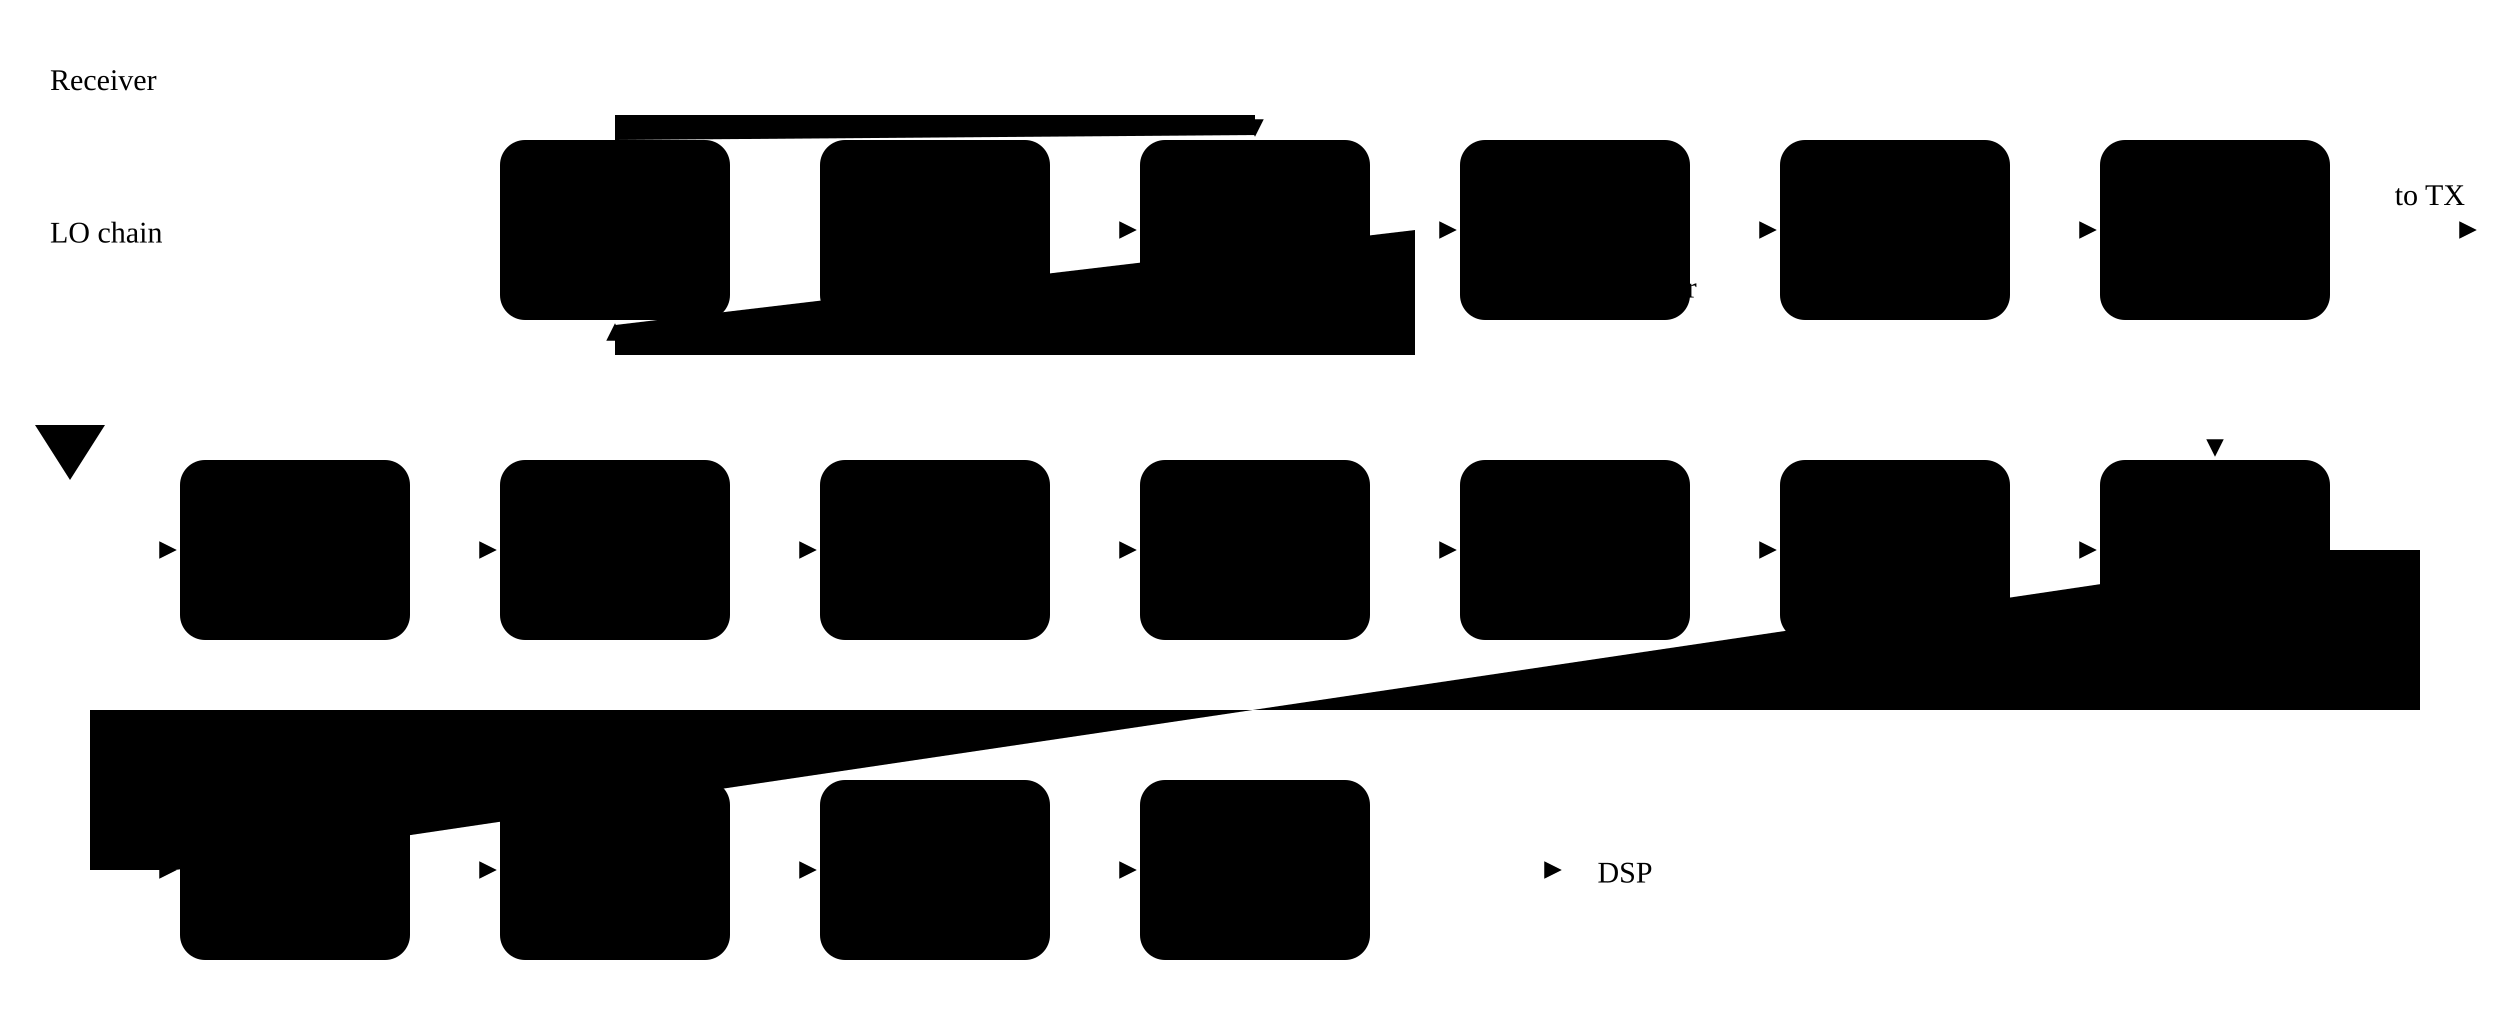
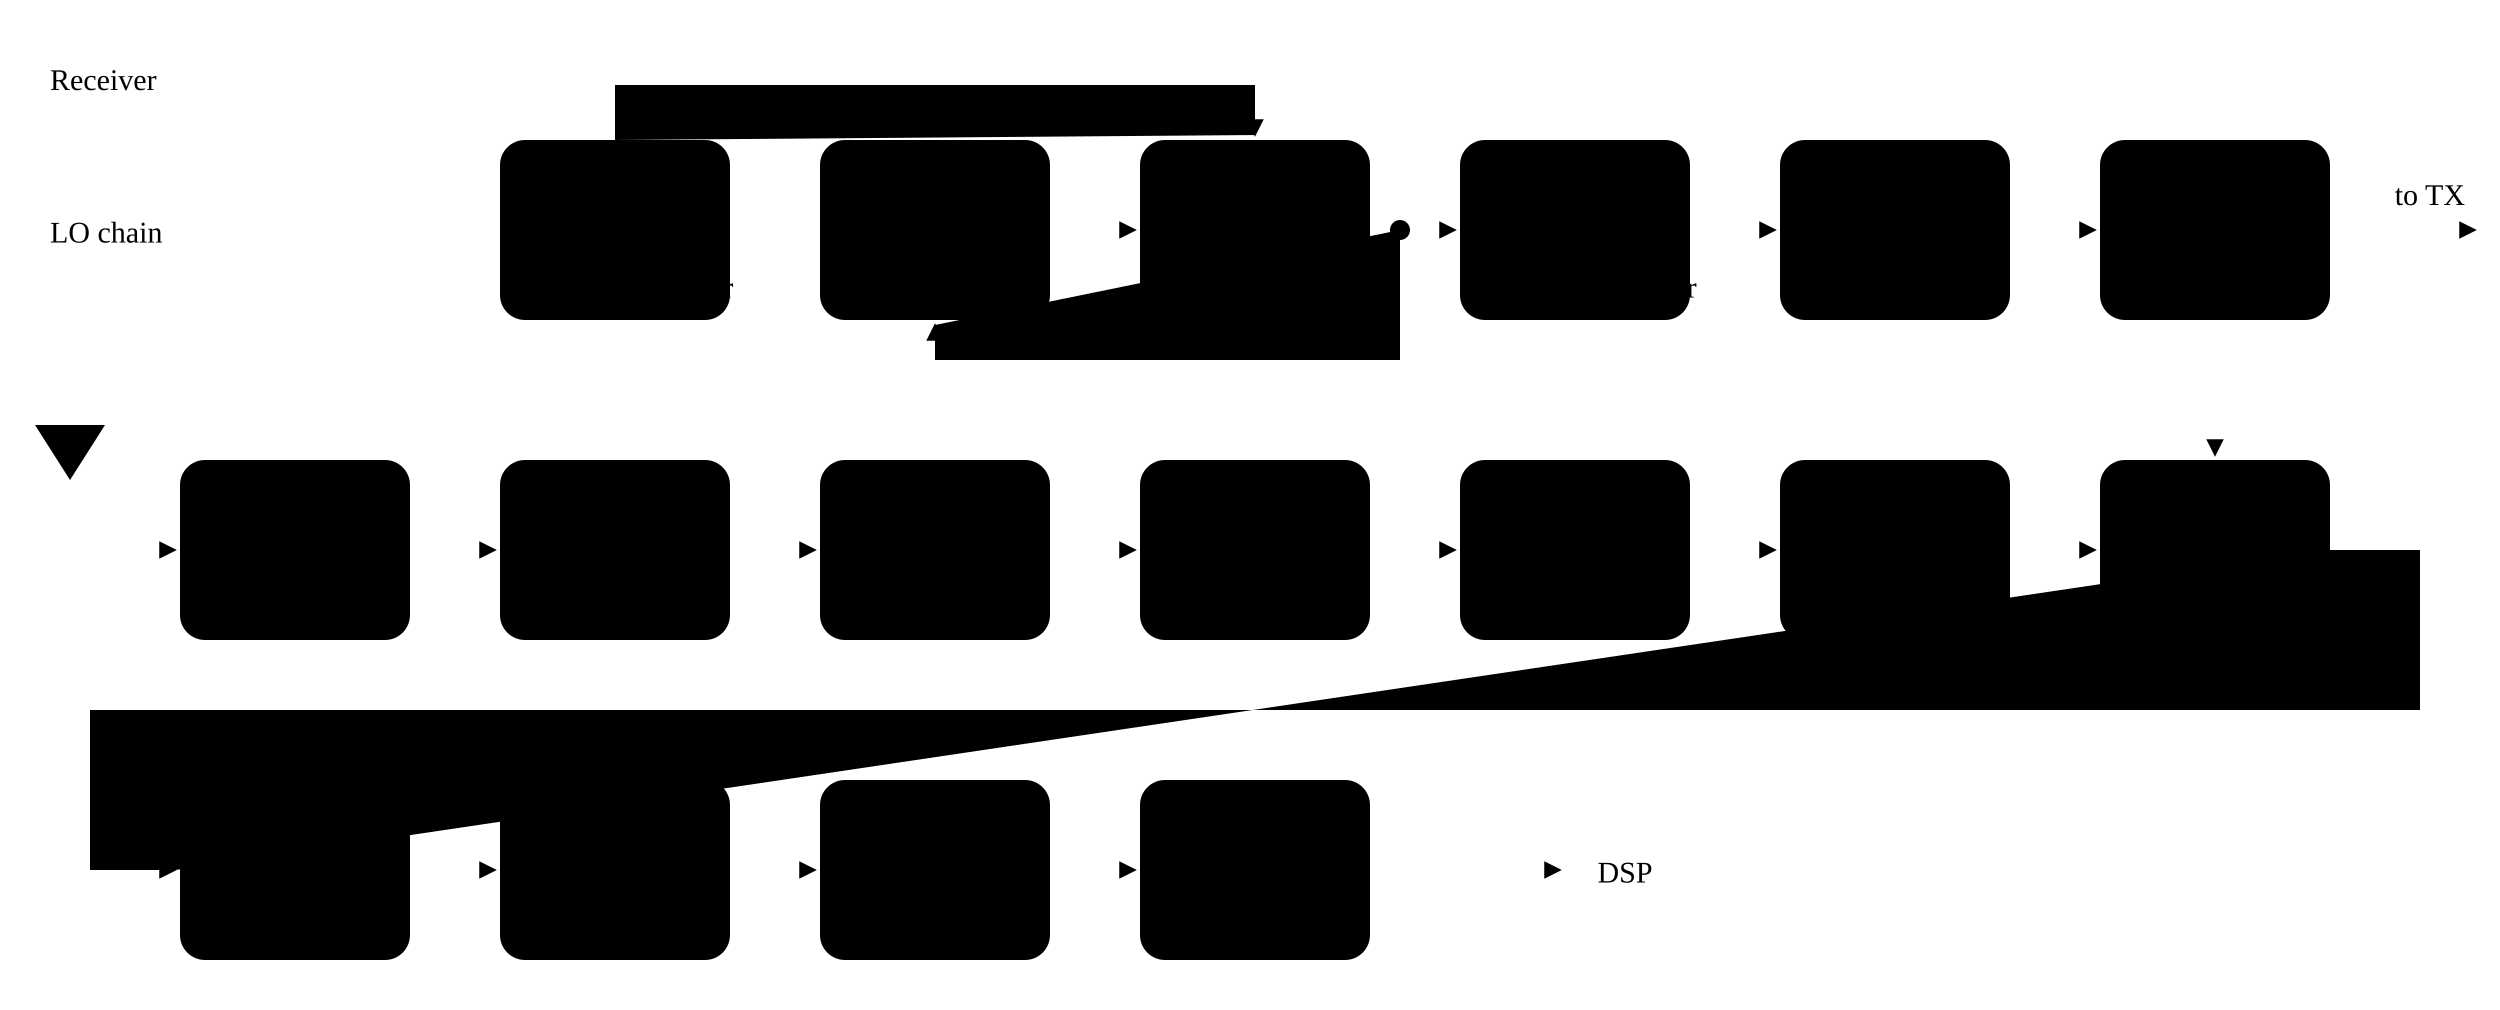
<svg xmlns="http://www.w3.org/2000/svg" viewBox="0 0 1000 404" class="diagram-svg" role="group" aria-label="Receiver block diagram">
  <defs>
    <marker id="arrow" viewBox="0 0 10 10" refX="9" refY="5" markerWidth="7" markerHeight="7" orient="auto-start-reverse">
      <path d="M0 0 L10 5 L0 10 Z" class="diagram-arrowhead" />
    </marker>
  </defs>
  <text x="20" y="36" class="diagram-title">Receiver</text>
  <g class="diagram-antenna">
    <path d="M14 170 L42 170 L28 192 Z" />
    <line x1="28" y1="192" x2="28" y2="220" />
  </g>
  <g class="diagram-wires">
+     <path d="M246 56 V34 H502 V54" marker-end="url(#arrow)" />
    <path d="M420 92 H454" marker-end="url(#arrow)" />
    <path d="M548 92 H582" marker-end="url(#arrow)" />
    <path d="M676 92 H710" marker-end="url(#arrow)" />
    <path d="M804 92 H838" marker-end="url(#arrow)" />
-     <path d="M566 92 V142 H246 V130" marker-end="url(#arrow)" />
-     <path d="M246 56 V46 H502 V54" marker-end="url(#arrow)" />
+     <path d="M560 92 V144 H374 V130" marker-end="url(#arrow)" />
+     <circle cx="560" cy="92" r="4" class="diagram-arrowhead" />
    <path d="M886 128 V182" marker-end="url(#arrow)" />
    <path d="M932 92 H990" marker-end="url(#arrow)" />
    <path d="M28 220 H70" marker-end="url(#arrow)" />
    <path d="M164 220 H198" marker-end="url(#arrow)" />
    <path d="M292 220 H326" marker-end="url(#arrow)" />
    <path d="M420 220 H454" marker-end="url(#arrow)" />
    <path d="M548 220 H582" marker-end="url(#arrow)" />
    <path d="M676 220 H710" marker-end="url(#arrow)" />
    <path d="M804 220 H838" marker-end="url(#arrow)" />
    <path d="M932 220 H968 V284 H36 V348 H70" marker-end="url(#arrow)" />
    <path d="M164 348 H198" marker-end="url(#arrow)" />
    <path d="M292 348 H326" marker-end="url(#arrow)" />
    <path d="M420 348 H454" marker-end="url(#arrow)" />
    <path d="M548 348 H624" marker-end="url(#arrow)" />
  </g>
  <text x="20" y="97" class="diagram-note" text-anchor="start">LO chain</text>
  <text x="986" y="82" class="diagram-note" text-anchor="end">to TX</text>
  <text x="650" y="353" class="diagram-note" text-anchor="middle">DSP</text>
+   <g data-block="lo_osc" class="block">
+     <rect x="200" y="56" width="92" height="72" rx="10" class="block-bg" />
+     <circle class="block-symbol" cx="246" cy="83" r="14" />
+     <path class="block-symbol" d="M237 83 q4.5 -9 9 0 t9 0" />
+     <text x="246" y="119" class="block-label">Oscillator</text>
+   </g>
  <g data-block="lo_prescaler" class="block">
-     <rect x="200" y="56" width="92" height="72" rx="10" class="block-bg" />
-     <text x="246" y="90" class="block-glyph">÷N</text>
-     <text x="246" y="119" class="block-label">Prescaler</text>
-   </g>
-   <g data-block="lo_osc" class="block">
    <rect x="328" y="56" width="92" height="72" rx="10" class="block-bg" />
-     <circle class="block-symbol" cx="374" cy="83" r="14" />
-     <path class="block-symbol" d="M365 83 q4.5 -9 9 0 t9 0" />
-     <text x="374" y="119" class="block-label">Oscillator</text>
+     <text x="374" y="90" class="block-glyph">÷N</text>
+     <text x="374" y="119" class="block-label">Prescaler</text>
  </g>
  <g data-block="lo_pll" class="block">
    <rect x="456" y="56" width="92" height="72" rx="10" class="block-bg" />
    <text x="502" y="91" class="block-glyph">φ</text>
    <text x="502" y="119" class="block-label">PLL</text>
  </g>
  <g data-block="lo_mult" class="block">
    <rect x="584" y="56" width="92" height="72" rx="10" class="block-bg" />
    <text x="630" y="90" class="block-glyph">×N</text>
    <text x="630" y="119" class="block-label">Multiplier</text>
  </g>
  <g data-block="lo_amp" class="block">
    <rect x="712" y="56" width="92" height="72" rx="10" class="block-bg" />
    <path class="block-symbol" d="M745 68 L774 83 L745 98 Z" />
    <text x="758" y="119" class="block-label">LO Amp</text>
  </g>
  <g data-block="lo_split" class="block">
    <rect x="840" y="56" width="92" height="72" rx="10" class="block-bg" />
    <path class="block-symbol" d="M868 83 H882 L902 71 M882 83 L902 95" />
    <text x="886" y="119" class="block-label">Divider</text>
  </g>
  <g data-block="rx_bias_tee" class="block">
    <rect x="72" y="184" width="92" height="72" rx="10" class="block-bg" />
    <path class="block-symbol" d="M100 219 H136 M118 219 V213 q5 -2 0 -4 q-5 -2 0 -4 q5 -2 0 -4 V197" />
    <text x="118" y="247" class="block-label">Bias Tee</text>
  </g>
  <g data-block="rx_limiter" class="block">
    <rect x="200" y="184" width="92" height="72" rx="10" class="block-bg" />
    <path class="block-symbol" d="M228 201 H264 M246 201 V209 M239 209 H253 L246 219 Z M239 219 H253 M246 219 V225 M240 225 H252" />
    <text x="246" y="247" class="block-label">Limiter</text>
  </g>
  <g data-block="rx_switch" class="block">
    <rect x="328" y="184" width="92" height="72" rx="10" class="block-bg" />
    <path class="block-symbol" d="M356 211 H366 L384 201 M386 201 H392 M386 221 H392" />
    <circle class="block-symbol" cx="366" cy="211" r="2" />
    <circle class="block-symbol" cx="386" cy="221" r="2" />
    <text x="374" y="247" class="block-label">Switch</text>
  </g>
  <g data-block="rf_filter" class="block">
    <rect x="456" y="184" width="92" height="72" rx="10" class="block-bg" />
    <path class="block-symbol" d="M484 203 q4.5 -7 9 0 t9 0 t9 0 t9 0" />
    <path class="block-symbol" d="M484 213 q4.5 -7 9 0 t9 0 t9 0 t9 0" />
    <path class="block-symbol" d="M484 223 q4.5 -7 9 0 t9 0 t9 0 t9 0" />
    <text x="502" y="247" class="block-label">RF Filter</text>
  </g>
  <g data-block="lna" class="block">
    <rect x="584" y="184" width="92" height="72" rx="10" class="block-bg" />
    <path class="block-symbol" d="M617 196 L646 211 L617 226 Z" />
    <text x="630" y="247" class="block-label">LNA</text>
  </g>
  <g data-block="rx_atten" class="block">
    <rect x="712" y="184" width="92" height="72" rx="10" class="block-bg" />
    <path class="block-symbol" d="M740 211 H746 l3 -7 l6 14 l6 -14 l6 14 l3 -7 H776" />
    <text x="758" y="247" class="block-label">Attenuator</text>
  </g>
  <g data-block="mixer" class="block">
    <rect x="840" y="184" width="92" height="72" rx="10" class="block-bg" />
    <circle class="block-symbol" cx="886" cy="211" r="14" />
    <path class="block-symbol" d="M876 201 L896 221 M896 201 L876 221" />
    <text x="886" y="247" class="block-label">Mixer</text>
  </g>
  <g data-block="if_filter" class="block">
    <rect x="72" y="312" width="92" height="72" rx="10" class="block-bg" />
    <path class="block-symbol" d="M100 331 q4.5 -7 9 0 t9 0 t9 0 t9 0" />
    <path class="block-symbol" d="M100 341 q4.5 -7 9 0 t9 0 t9 0 t9 0" />
    <path class="block-symbol" d="M100 351 q4.5 -7 9 0 t9 0 t9 0 t9 0" />
    <text x="118" y="375" class="block-label">IF Filter</text>
  </g>
  <g data-block="if_amp" class="block">
    <rect x="200" y="312" width="92" height="72" rx="10" class="block-bg" />
    <path class="block-symbol" d="M233 324 L262 339 L233 354 Z" />
    <text x="246" y="375" class="block-label">IF Amp</text>
  </g>
  <g data-block="rx_balun" class="block">
    <rect x="328" y="312" width="92" height="72" rx="10" class="block-bg" />
    <path class="block-symbol" d="M356 339 H368 M368 327 V351 M378 327 V351 M378 331 H392 M378 347 H392" />
    <text x="374" y="375" class="block-label">Balun</text>
  </g>
  <g data-block="adc" class="block">
    <rect x="456" y="312" width="92" height="72" rx="10" class="block-bg" />
    <path class="block-symbol" d="M482 324 H522 V354 H482 Z M482 354 L522 324" />
    <text x="502" y="375" class="block-label">ADC</text>
  </g>
</svg>
